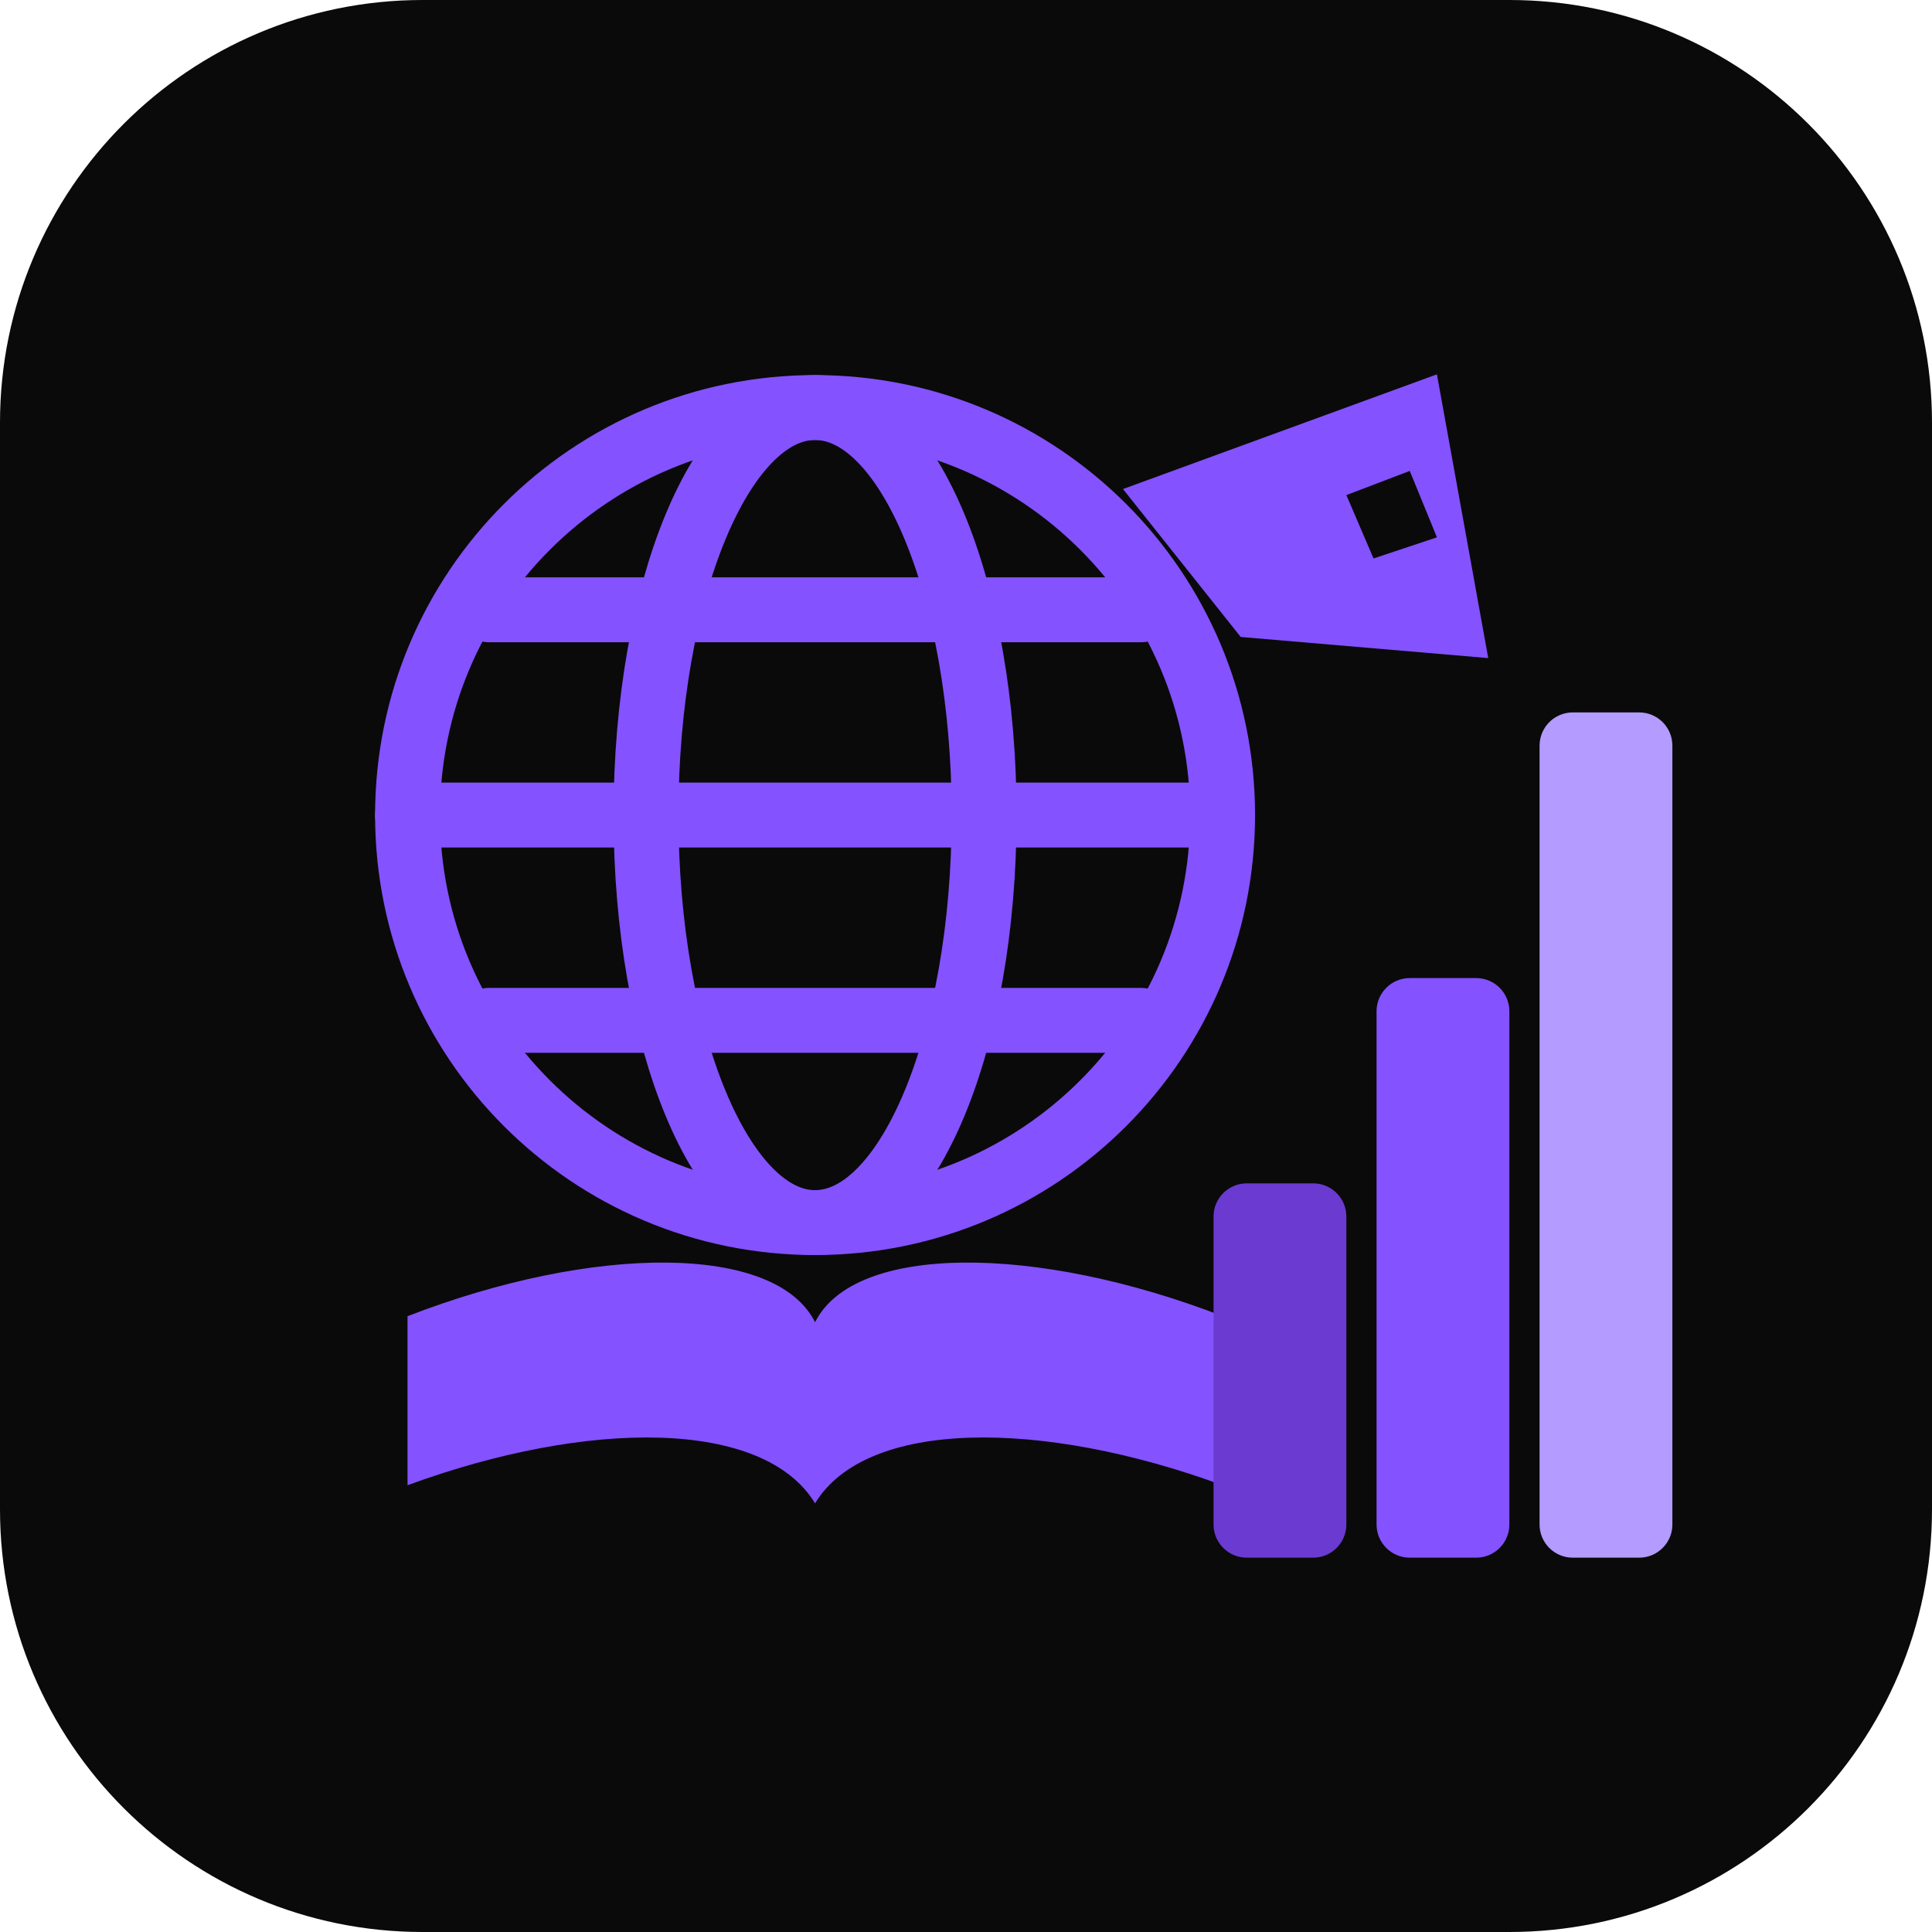
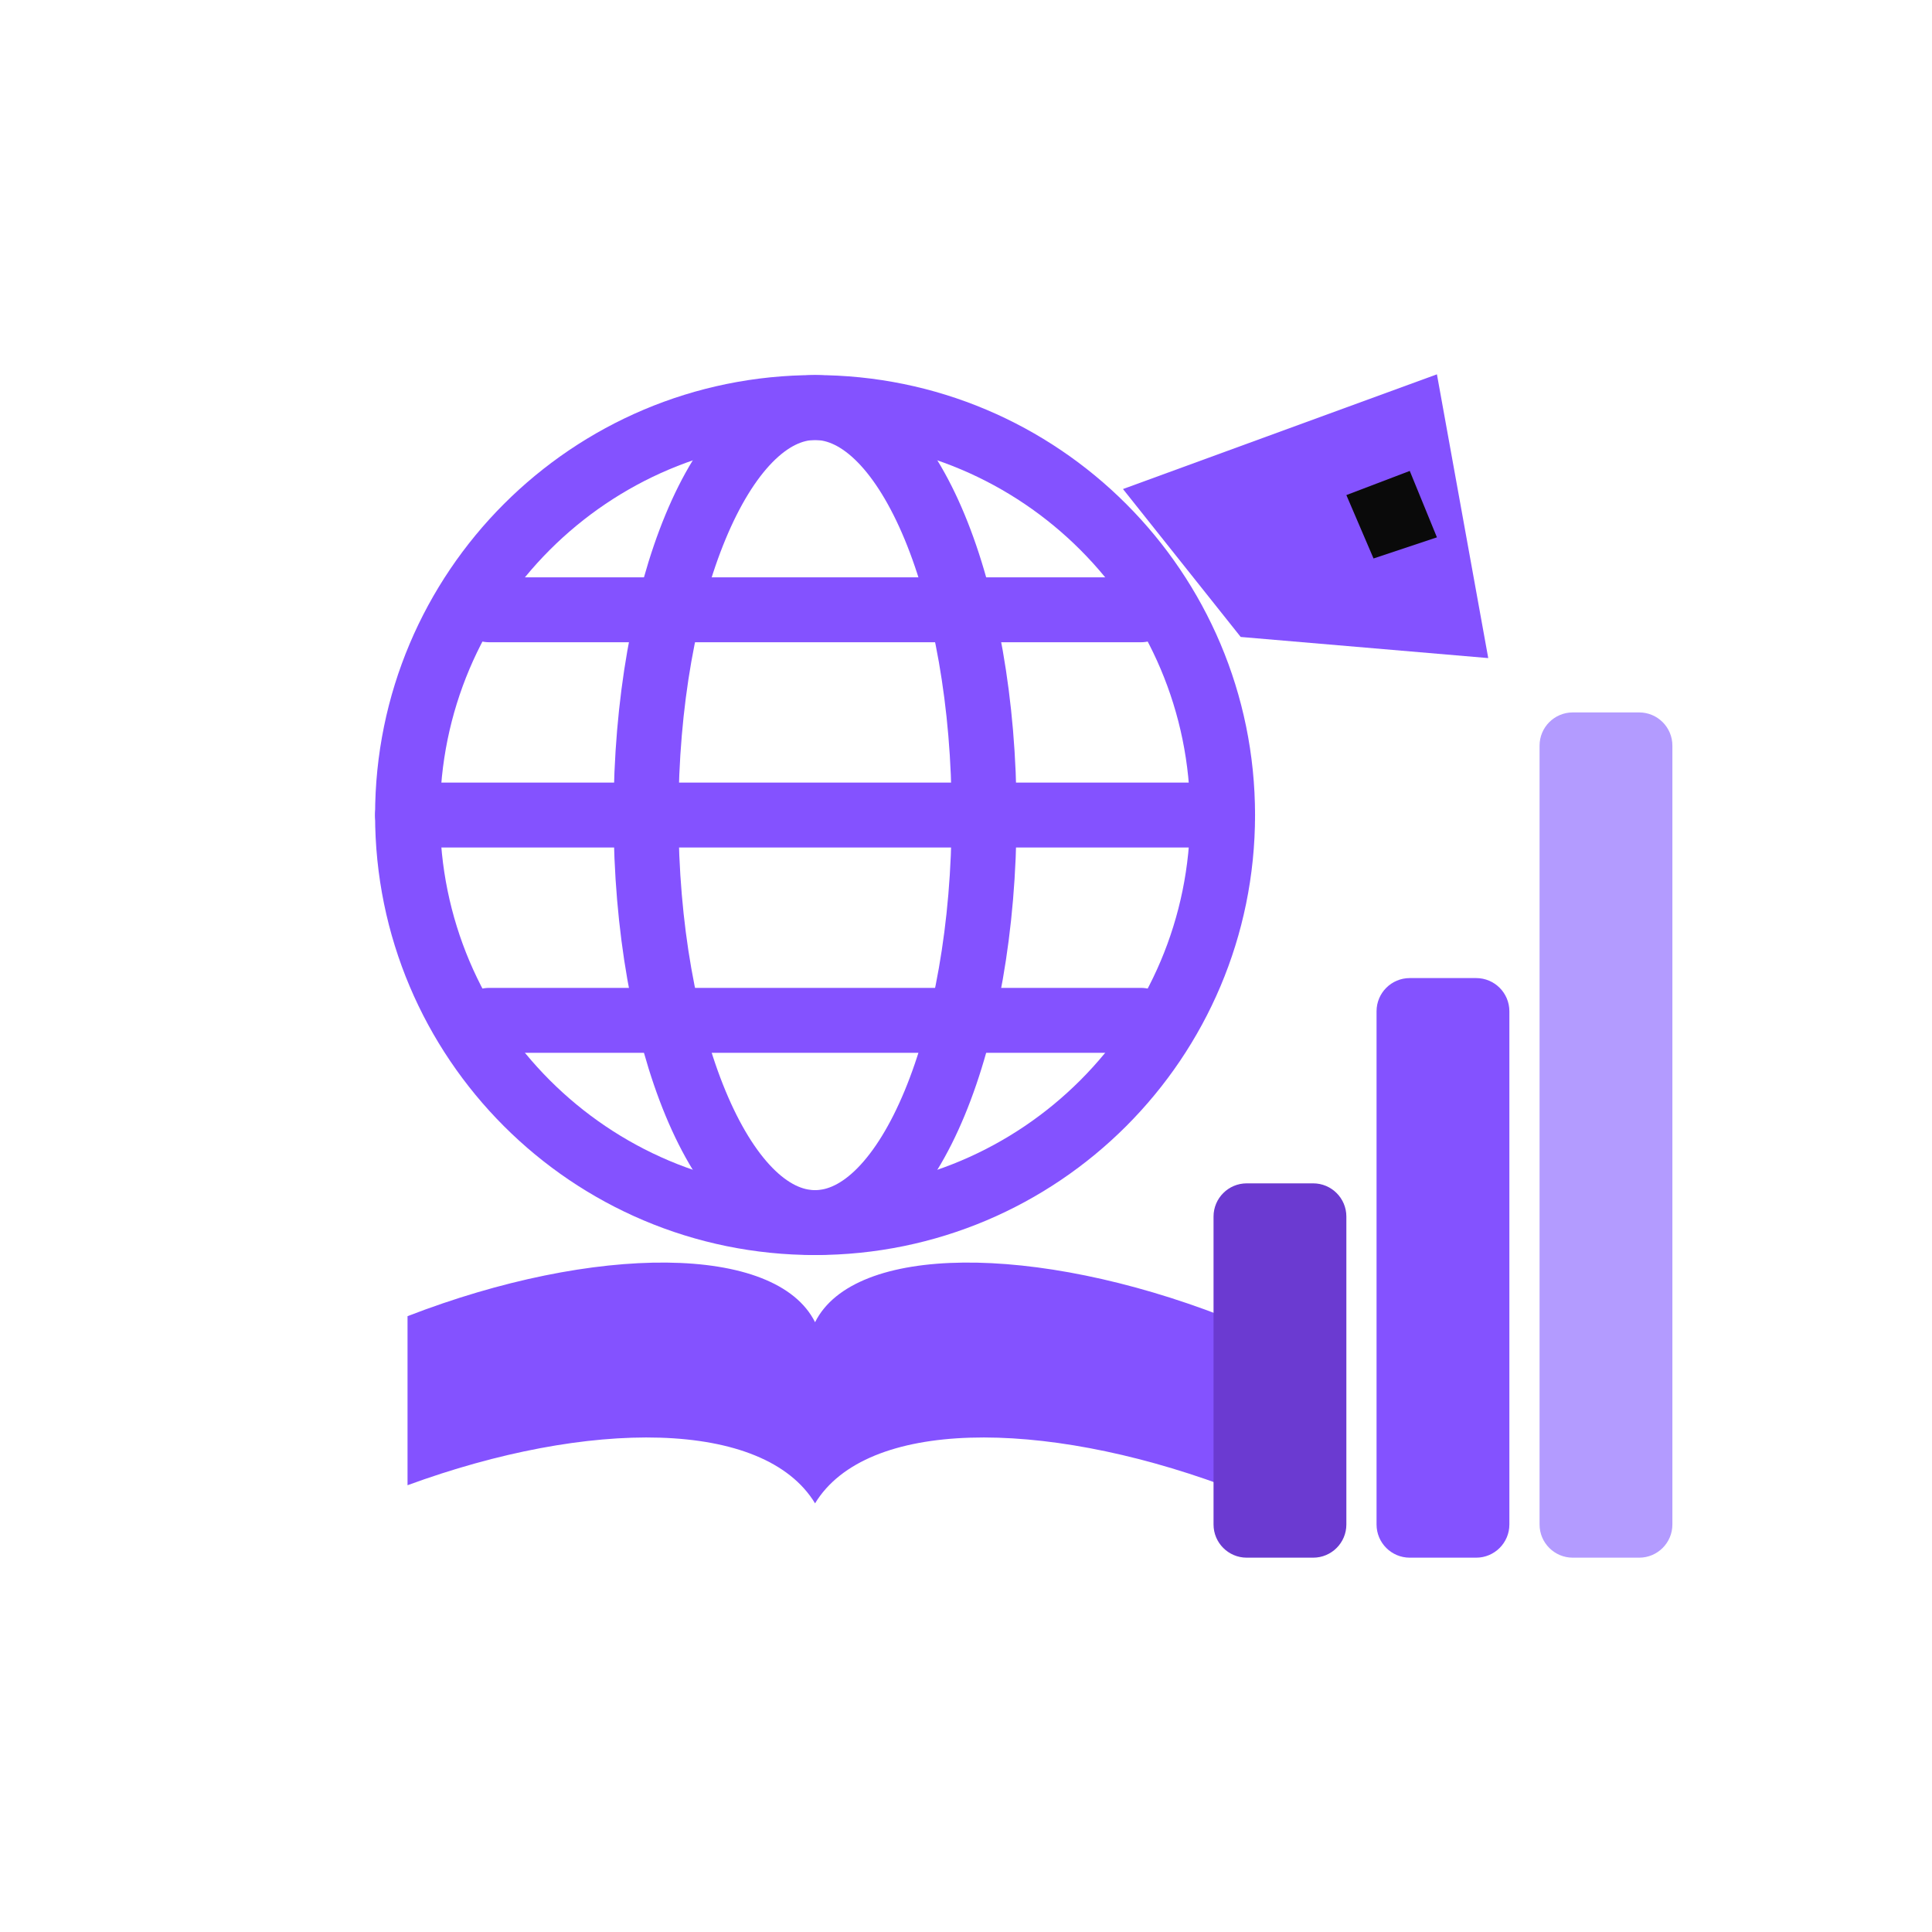
<svg xmlns="http://www.w3.org/2000/svg" viewBox="0 0 64 64" role="img" aria-label="M2W Viz">
-   <rect width="64" height="64" rx="14" fill="#0A0A0A" />
  <g fill="none" stroke="#8452FF" stroke-width="2.15" stroke-linecap="round" stroke-linejoin="round">
    <circle cx="27" cy="27" r="13.5" />
    <ellipse cx="27" cy="27" rx="5.6" ry="13.5" />
    <path d="M13.5 27h27" />
    <path d="M16.2 20.2h21.6" />
    <path d="M16.2 33.8h21.6" />
  </g>
  <path fill="#8452FF" d="M37.2 16.2 47.6 12.4l1.7 9.4-8.2-.7z" />
  <path fill="#0A0A0A" d="M44.6 16.4l2.1-.8.9 2.2-2.1.7z" />
  <path fill="#8452FF" d="M13.5 43.6c6.2-2.4 12.2-2.4 13.5.2 1.3-2.6 7.3-2.6 13.5-.2v5.6c-6-2.2-11.8-2.2-13.5.6-1.7-2.8-7.5-2.8-13.5-.6z" />
  <rect x="40.2" y="39.2" width="4.4" height="12.4" rx="1.1" fill="#6B3AD1" />
  <rect x="45.6" y="32.4" width="4.4" height="19.2" rx="1.1" fill="#8452FF" />
  <rect x="51" y="23.6" width="4.4" height="28" rx="1.1" fill="#B39BFF" />
</svg>
